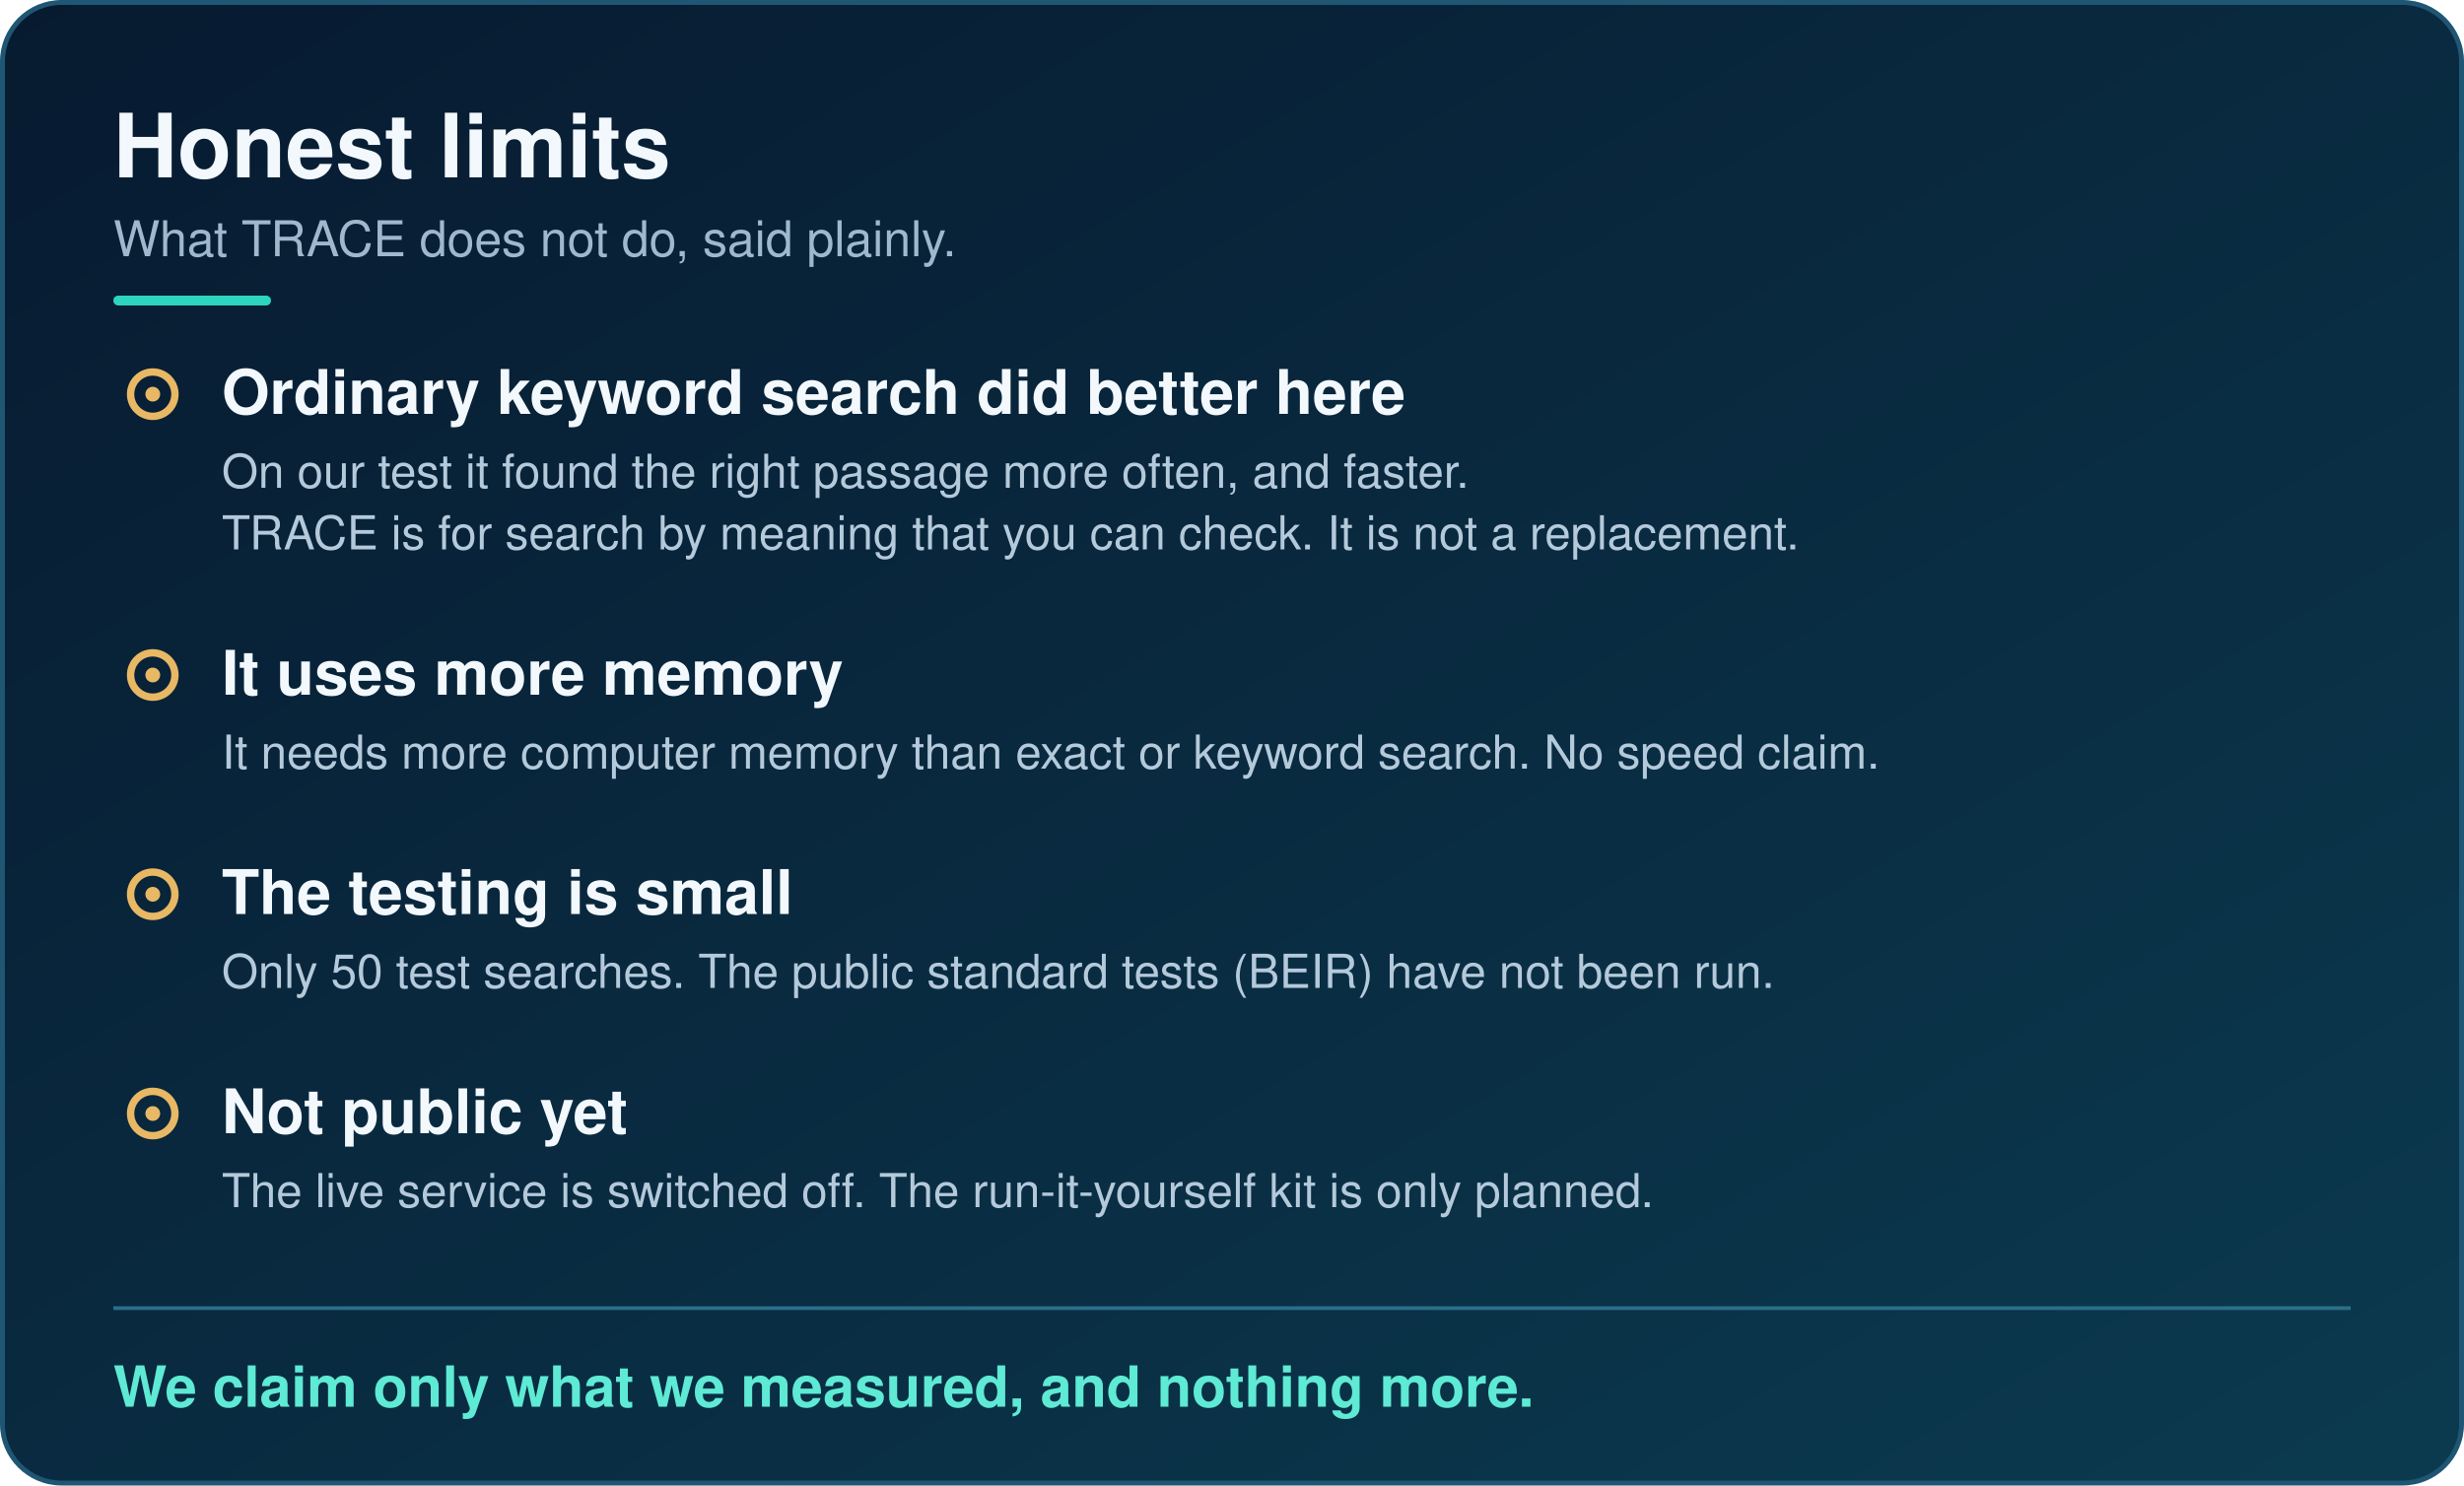
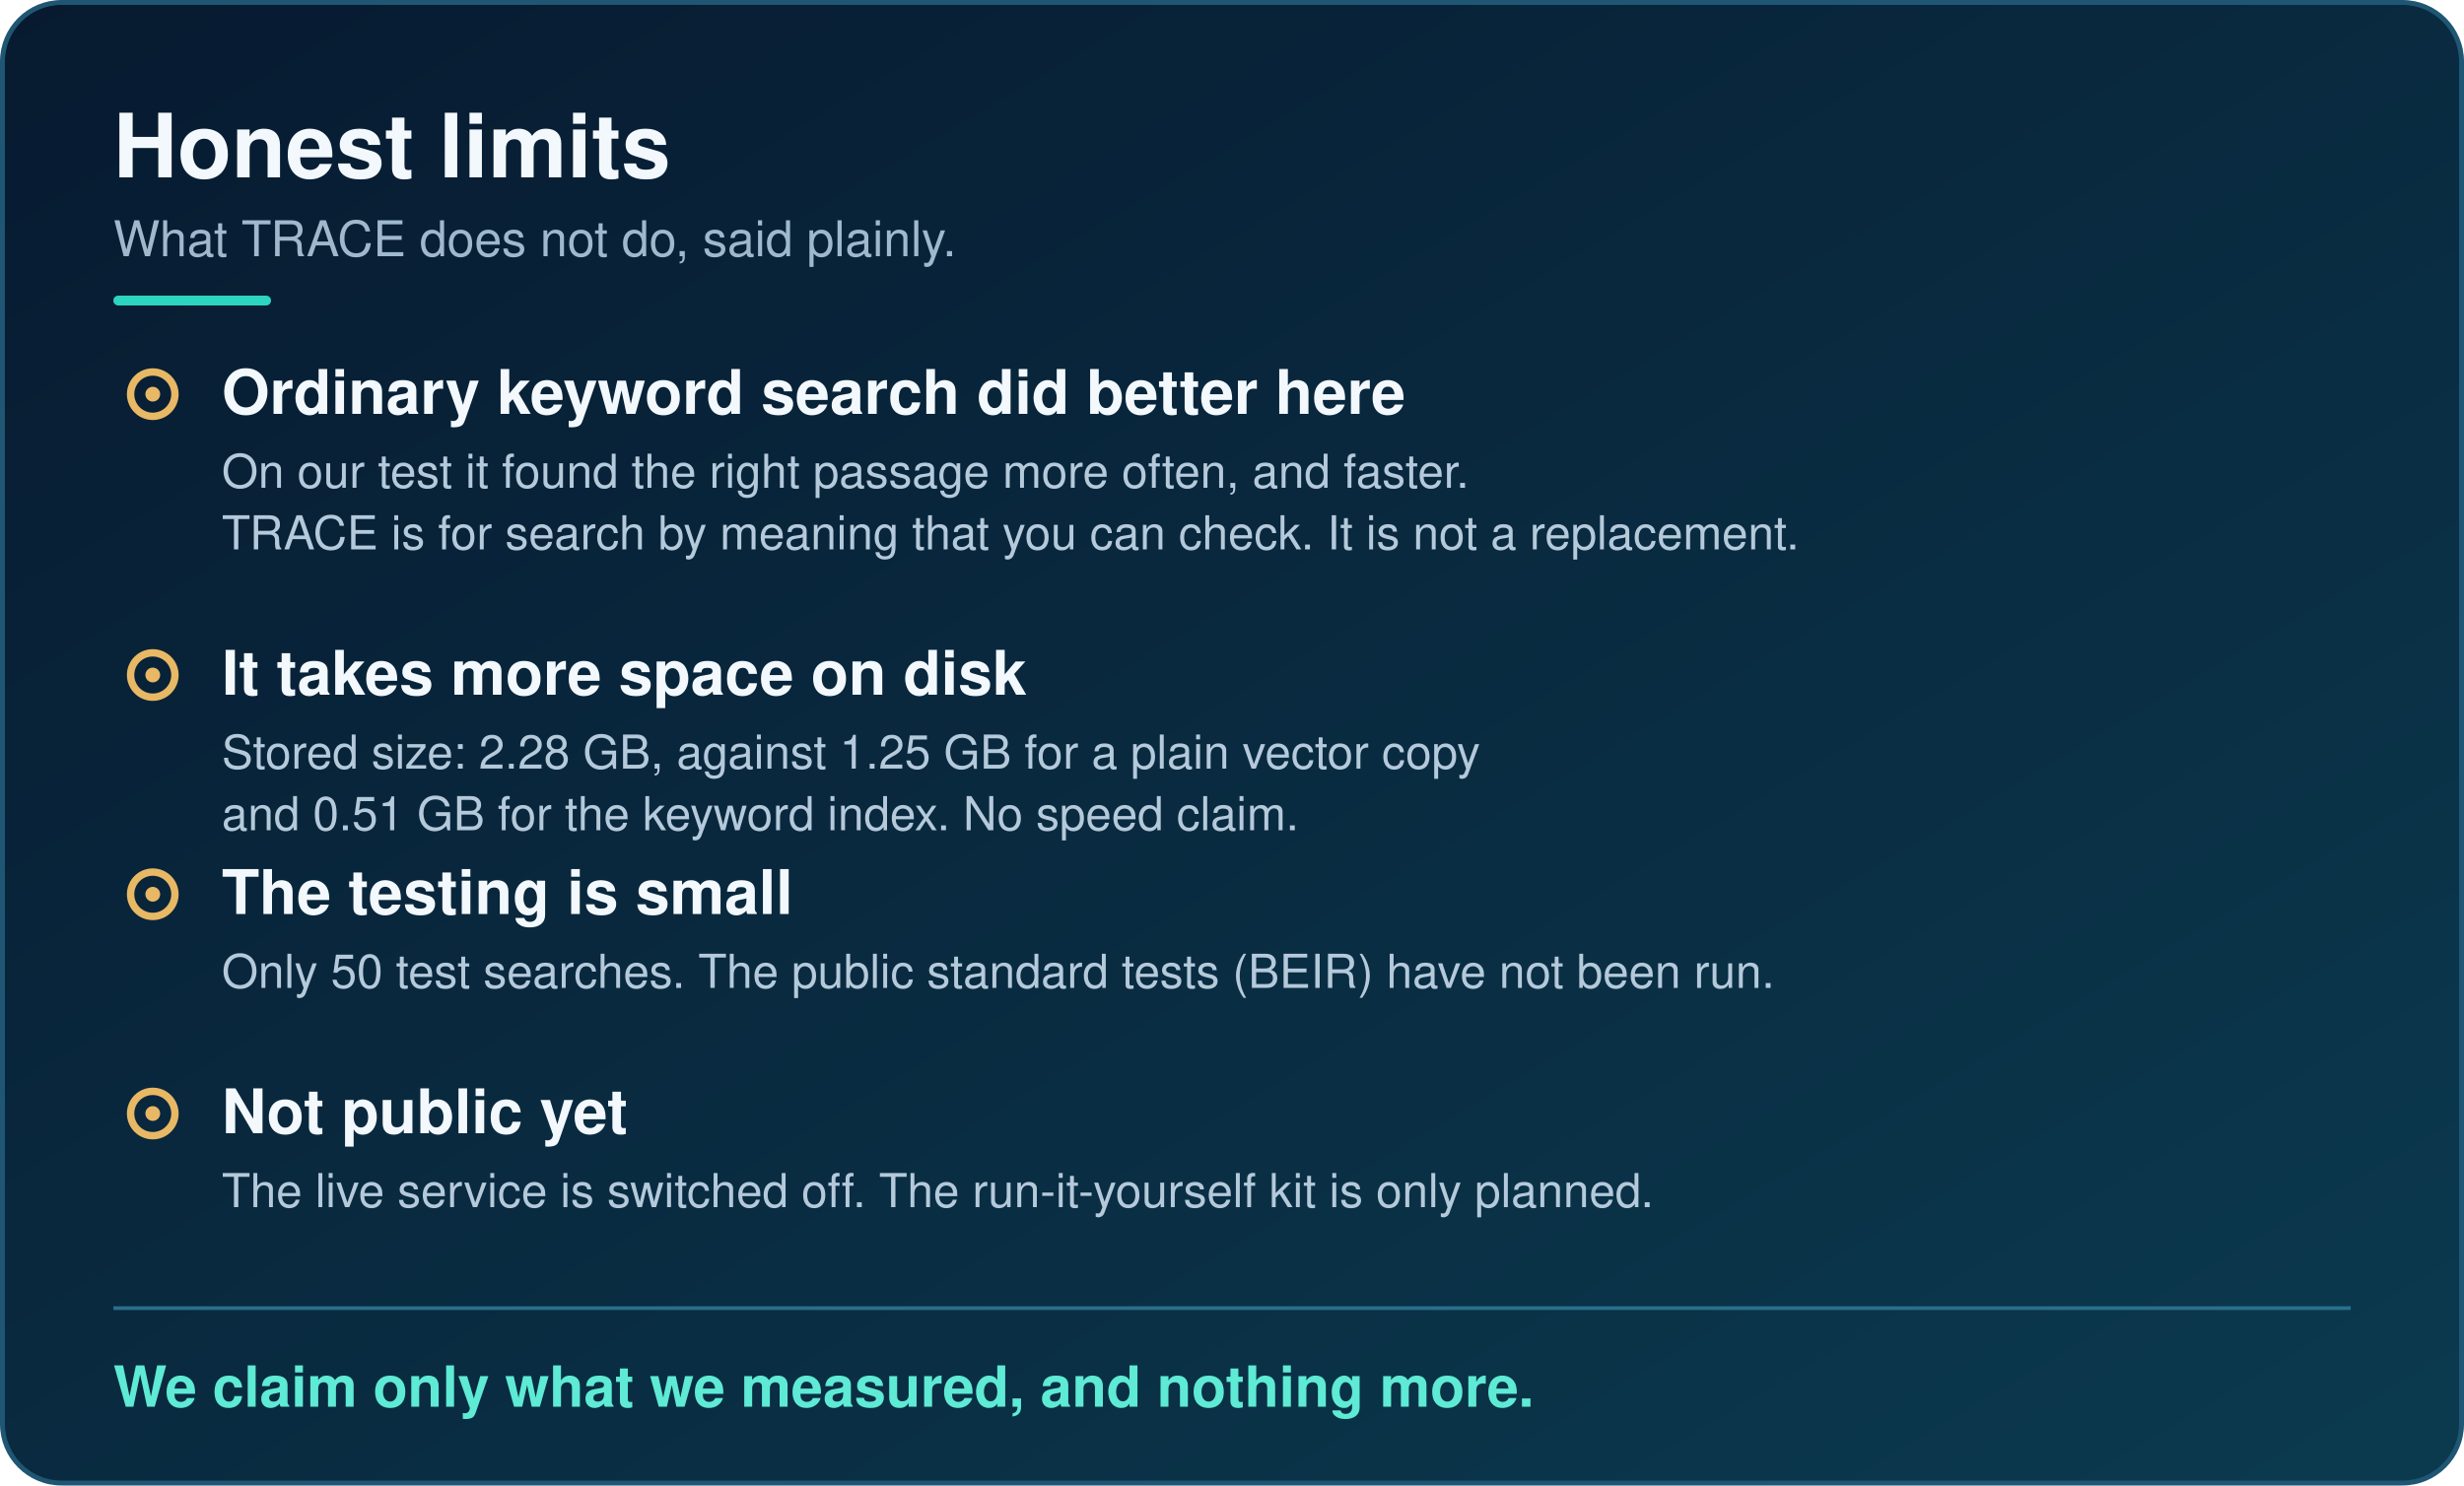
<svg xmlns="http://www.w3.org/2000/svg" width="1000" height="603" viewBox="0 0 1000 603" role="img" aria-labelledby="t d">
  <defs>
    <linearGradient id="bg" x1="0" y1="0" x2="1" y2="1">
      <stop offset="0" stop-color="#071A30" />
      <stop offset="1" stop-color="#0B3A4F" />
    </linearGradient>
    <style>text{font-family:'Segoe UI','Helvetica Neue',Helvetica,Arial,'DejaVu Sans',sans-serif}</style>
  </defs>
  <rect x="1" y="1" width="998" height="601" rx="24" fill="url(#bg)" stroke="#1F5673" stroke-width="2" />
  <text x="46" y="72" font-size="36" font-weight="700" fill="#F2F8FC">Honest limits</text>
  <text x="46" y="104" font-size="20" fill="#9FB8CC">What TRACE does not do, said plainly.</text>
  <rect x="46" y="120" width="64" height="4" rx="2" fill="#2DD4BF" />
  <circle cx="62" cy="160" r="9" fill="none" stroke="#E8B865" stroke-width="3" />
  <circle cx="62" cy="160" r="3" fill="#E8B865" />
  <text x="90" y="168" font-size="25" font-weight="700" fill="#F2F8FC">Ordinary keyword search did better here</text>
  <text x="90" y="198" font-size="19" fill="#B4C9DA">On our test it found the right passage more often, and faster.</text>
  <text x="90" y="223" font-size="19" fill="#B4C9DA">TRACE is for search by meaning that you can check. It is not a replacement.</text>
  <circle cx="62" cy="274" r="9" fill="none" stroke="#E8B865" stroke-width="3" />
  <circle cx="62" cy="274" r="3" fill="#E8B865" />
-   <text x="90" y="282" font-size="25" font-weight="700" fill="#F2F8FC">It uses more memory</text>
-   <text x="90" y="312" font-size="19" fill="#B4C9DA">It needs more computer memory than exact or keyword search. No speed claim.</text>
+   <text x="90" y="282" font-size="25" font-weight="700" fill="#F2F8FC">It takes more space on disk</text>
+   <text x="90" y="312" font-size="19" fill="#B4C9DA">Stored size: 2.28 GB, against 1.25 GB for a plain vector copy</text>
+   <text x="90" y="337" font-size="19" fill="#B4C9DA">and 0.51 GB for the keyword index. No speed claim.</text>
  <circle cx="62" cy="363" r="9" fill="none" stroke="#E8B865" stroke-width="3" />
  <circle cx="62" cy="363" r="3" fill="#E8B865" />
  <text x="90" y="371" font-size="25" font-weight="700" fill="#F2F8FC">The testing is small</text>
  <text x="90" y="401" font-size="19" fill="#B4C9DA">Only 50 test searches. The public standard tests (BEIR) have not been run.</text>
  <circle cx="62" cy="452" r="9" fill="none" stroke="#E8B865" stroke-width="3" />
  <circle cx="62" cy="452" r="3" fill="#E8B865" />
  <text x="90" y="460" font-size="25" font-weight="700" fill="#F2F8FC">Not public yet</text>
  <text x="90" y="490" font-size="19" fill="#B4C9DA">The live service is switched off. The run-it-yourself kit is only planned.</text>
  <line x1="46" y1="531" x2="954" y2="531" stroke="#2A6F8A" stroke-width="1.5" />
  <text x="46" y="571" font-size="23" font-weight="700" fill="#5EEAD4">We claim only what we measured, and nothing more.</text>
</svg>
